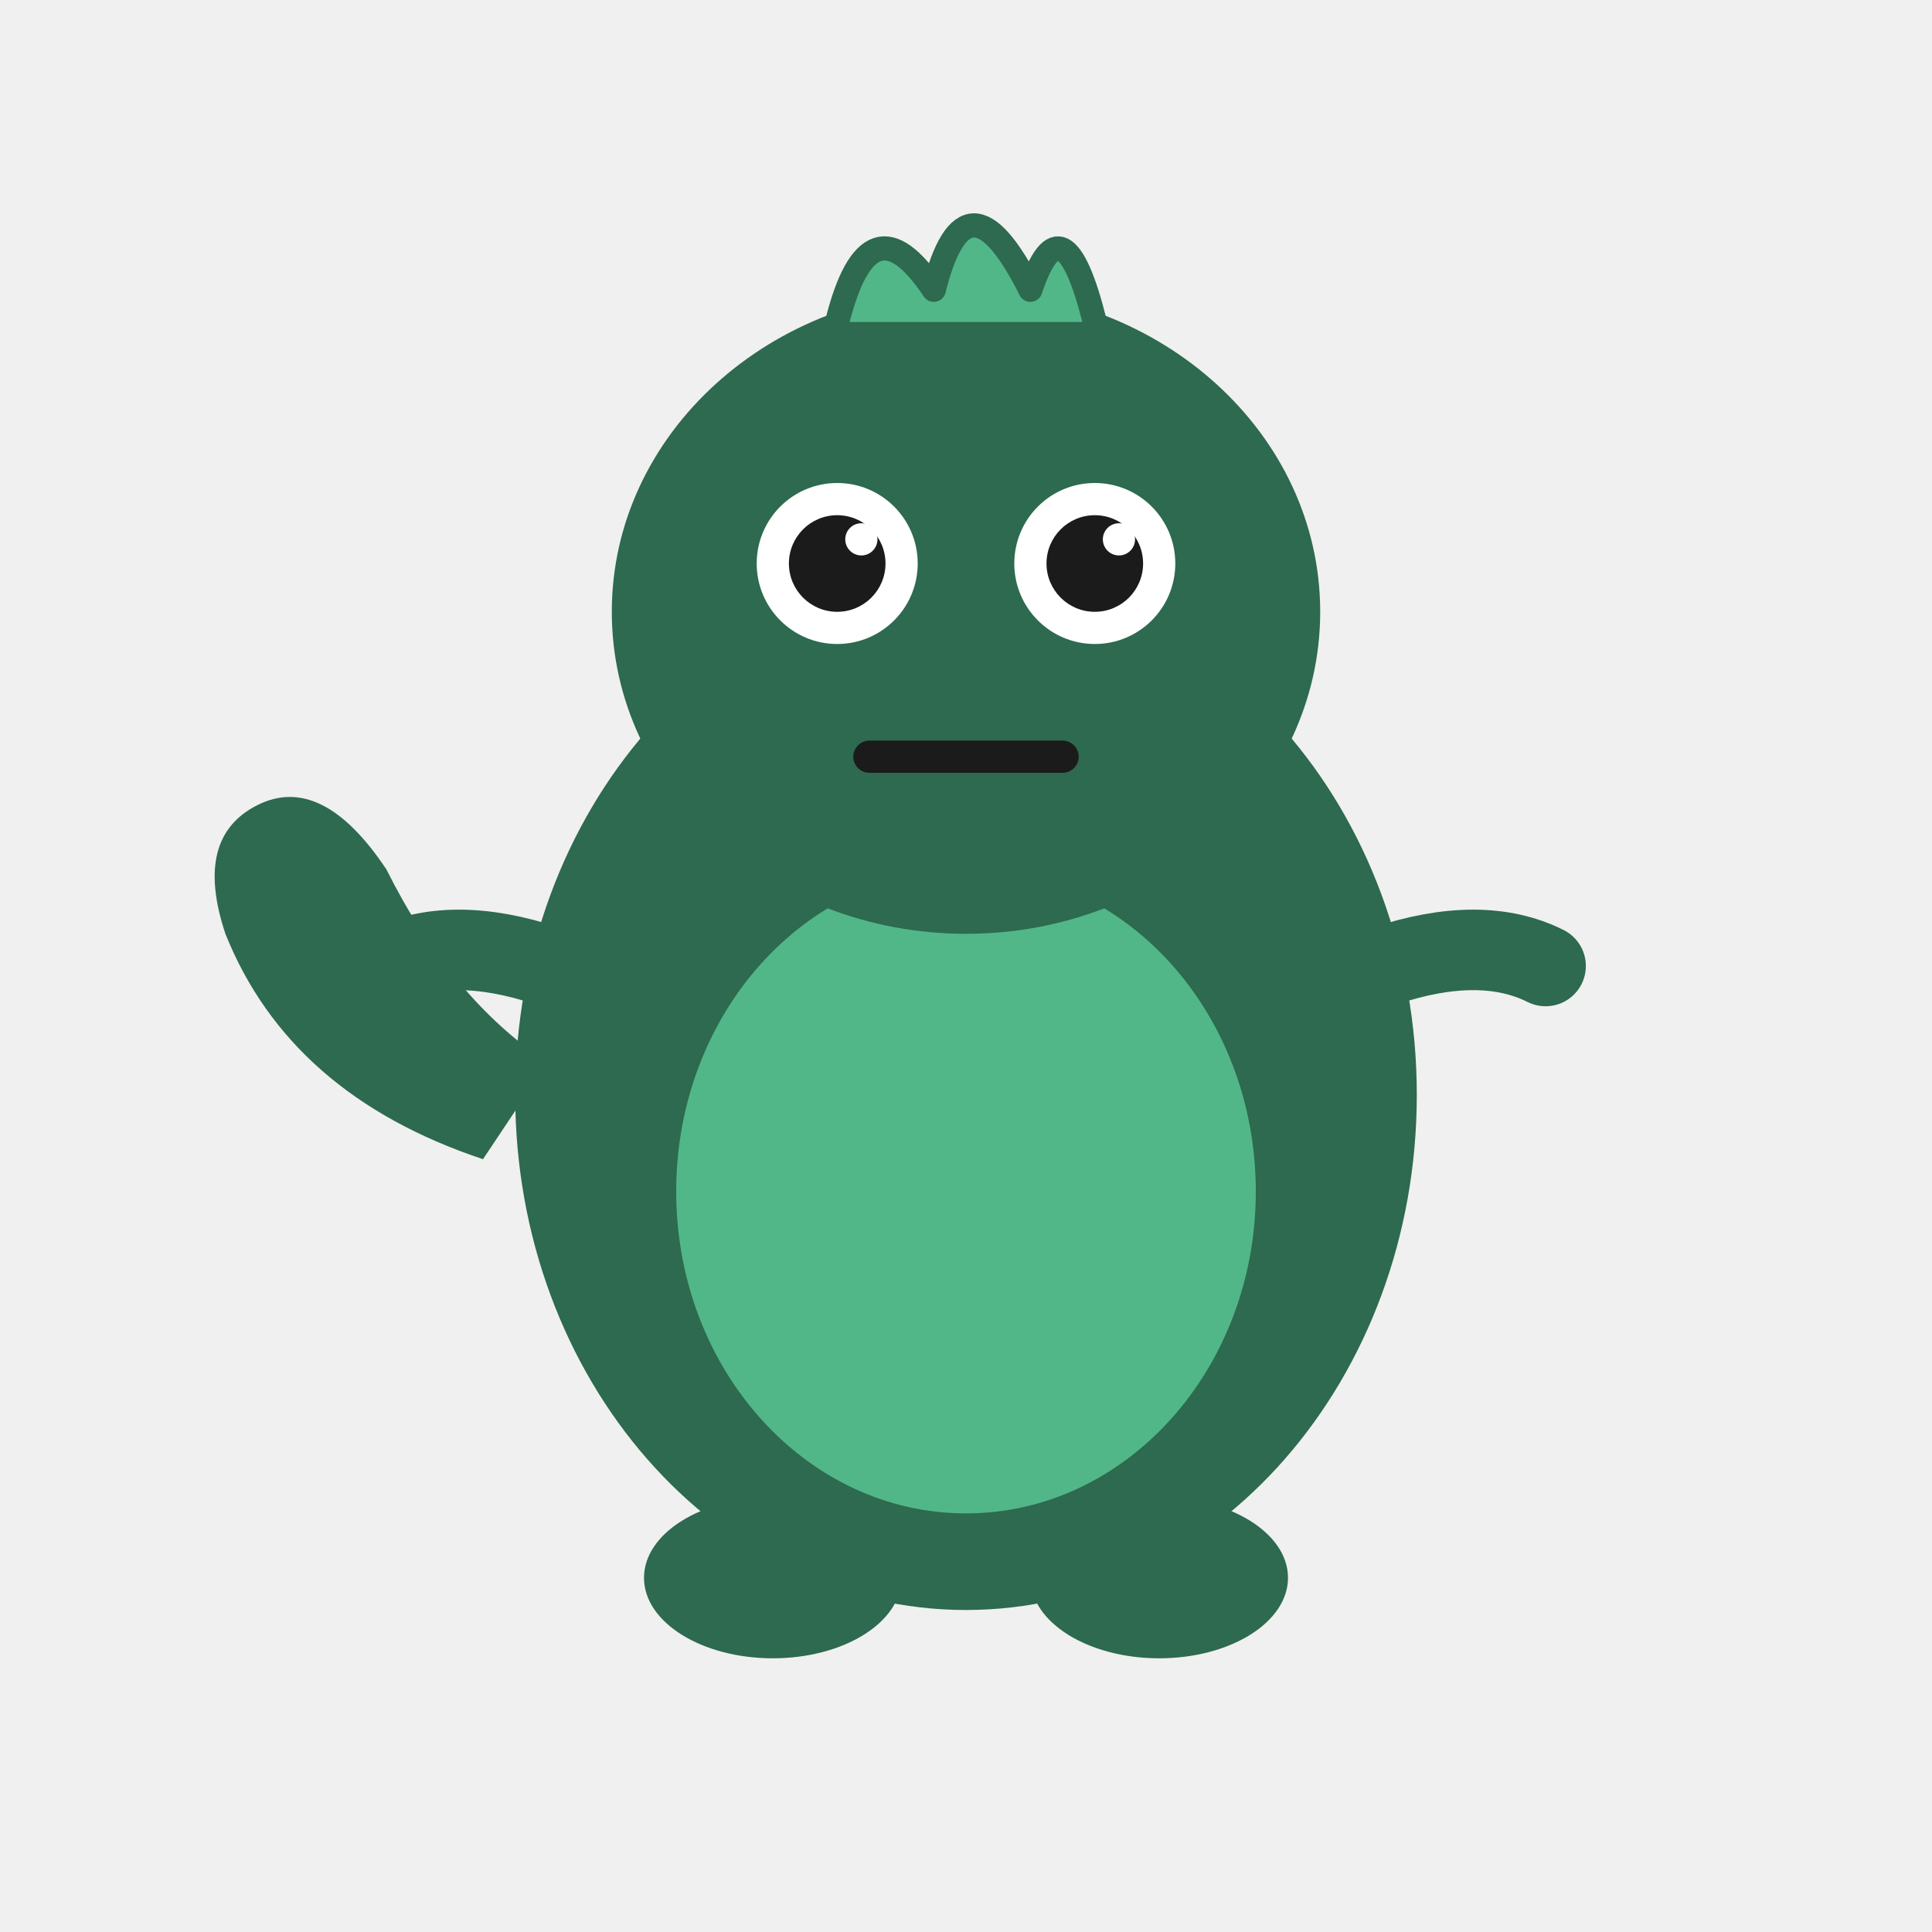
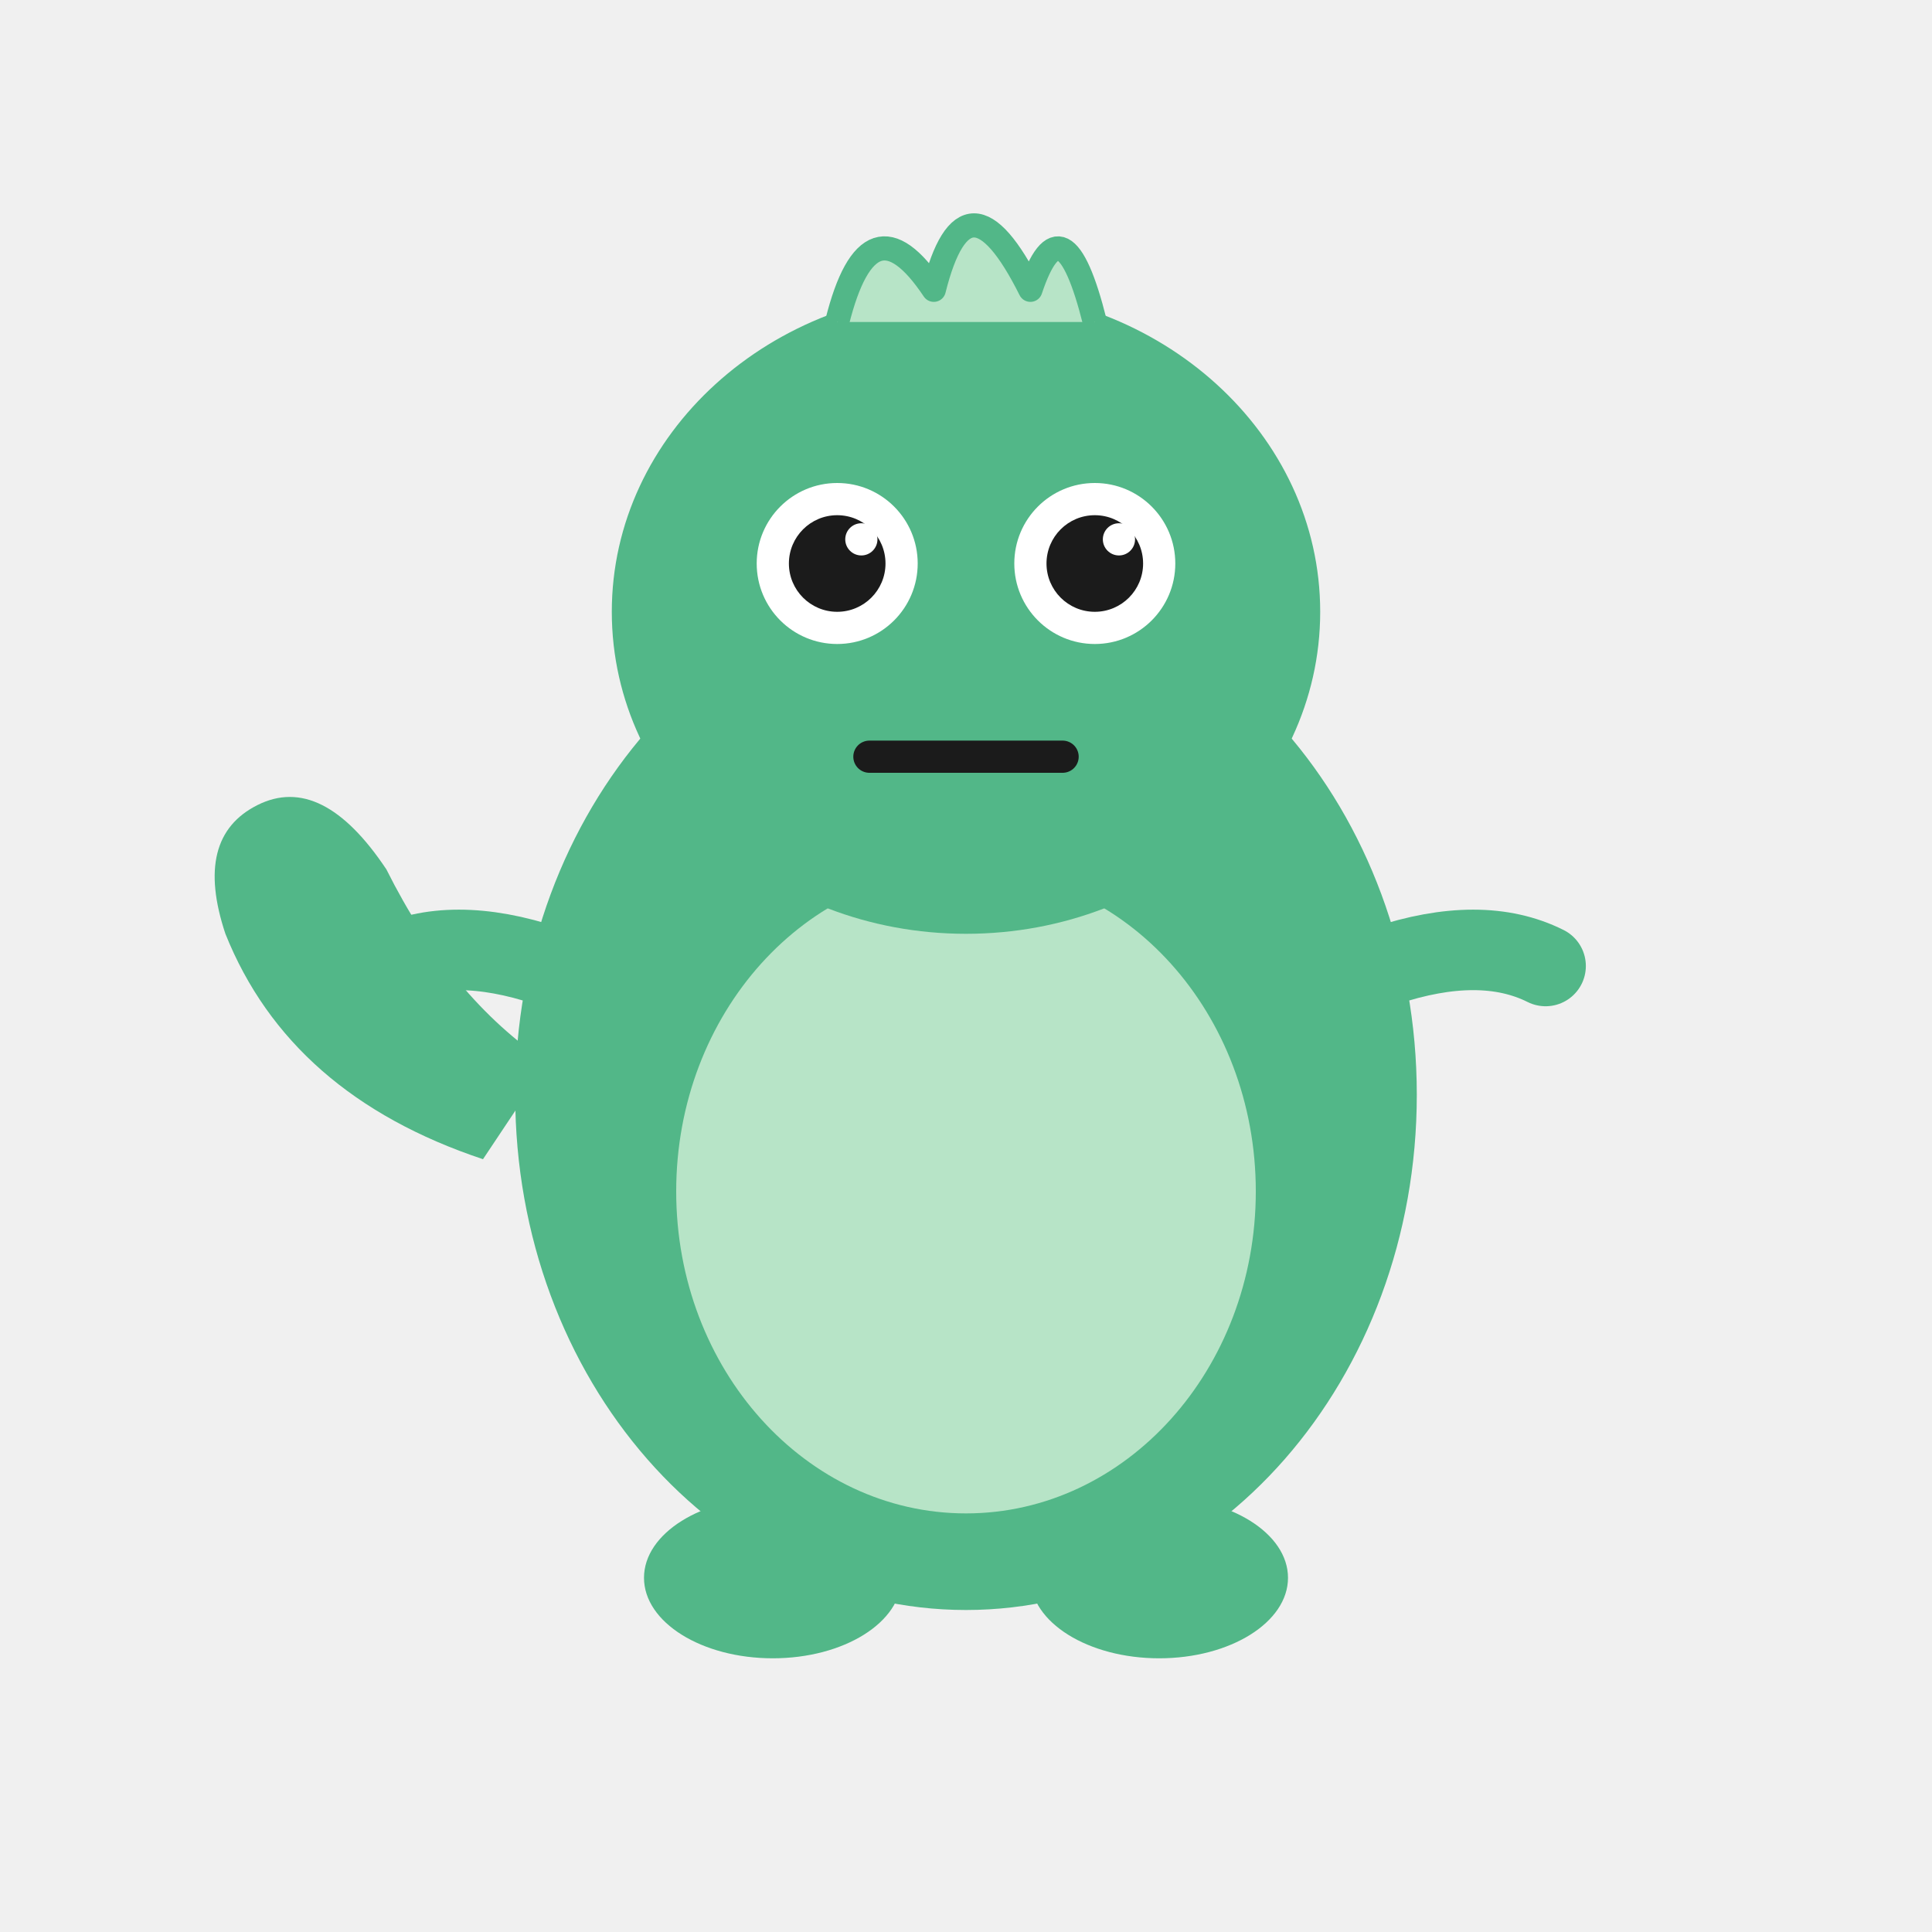
<svg xmlns="http://www.w3.org/2000/svg" viewBox="0 0 120 120" width="120" height="120" role="img">
-   <path d="M30 72 Q18 68 14 58 Q12 52 16 50 Q20 48 24 54 Q28 62 34 66" fill="#2D6A4F" />
-   <ellipse cx="60" cy="68" rx="28" ry="32" fill="#2D6A4F" />
-   <ellipse cx="60" cy="74" rx="18" ry="20" fill="#52B788" />
-   <ellipse cx="48" cy="98" rx="8" ry="5" fill="#2D6A4F" />
-   <ellipse cx="72" cy="98" rx="8" ry="5" fill="#2D6A4F" />
-   <ellipse cx="60" cy="38" rx="22" ry="20" fill="#2D6A4F" />
-   <path d="M52 20 Q54 12 58 18 Q60 10 64 18 Q66 12 68 20" fill="#52B788" stroke="#2D6A4F" stroke-width="1.5" stroke-linejoin="round" />
+   <path d="M30 72 Q18 68 14 58 Q12 52 16 50 Q20 48 24 54 Q28 62 34 66" fill="#52B788" />
+   <ellipse cx="60" cy="68" rx="28" ry="32" fill="#52B788" />
+   <ellipse cx="60" cy="74" rx="18" ry="20" fill="#B7E4C7" />
+   <ellipse cx="48" cy="98" rx="8" ry="5" fill="#52B788" />
+   <ellipse cx="72" cy="98" rx="8" ry="5" fill="#52B788" />
+   <ellipse cx="60" cy="38" rx="22" ry="20" fill="#52B788" />
+   <path d="M52 20 Q54 12 58 18 Q60 10 64 18 Q66 12 68 20" fill="#B7E4C7" stroke="#52B788" stroke-width="1.5" stroke-linejoin="round" />
  <circle cx="52" cy="35" r="5" fill="#fff" />
  <circle cx="52" cy="35" r="3" fill="#1B1B1B" />
  <circle cx="53.5" cy="33.5" r="1" fill="#fff" />
  <circle cx="68" cy="35" r="5" fill="#fff" />
  <circle cx="68" cy="35" r="3" fill="#1B1B1B" />
  <circle cx="69.5" cy="33.5" r="1" fill="#fff" />
  <line x1="54" y1="47" x2="66" y2="47" stroke="#1B1B1B" stroke-width="2" stroke-linecap="round" />
-   <path d="M34 60 Q28 58 24 60" stroke="#2D6A4F" stroke-width="5" stroke-linecap="round" fill="none" />
-   <path d="M86 60 Q92 58 96 60" stroke="#2D6A4F" stroke-width="5" stroke-linecap="round" fill="none" />
+   <path d="M34 60 Q28 58 24 60" stroke="#52B788" stroke-width="5" stroke-linecap="round" fill="none" />
+   <path d="M86 60 Q92 58 96 60" stroke="#52B788" stroke-width="5" stroke-linecap="round" fill="none" />
</svg>
